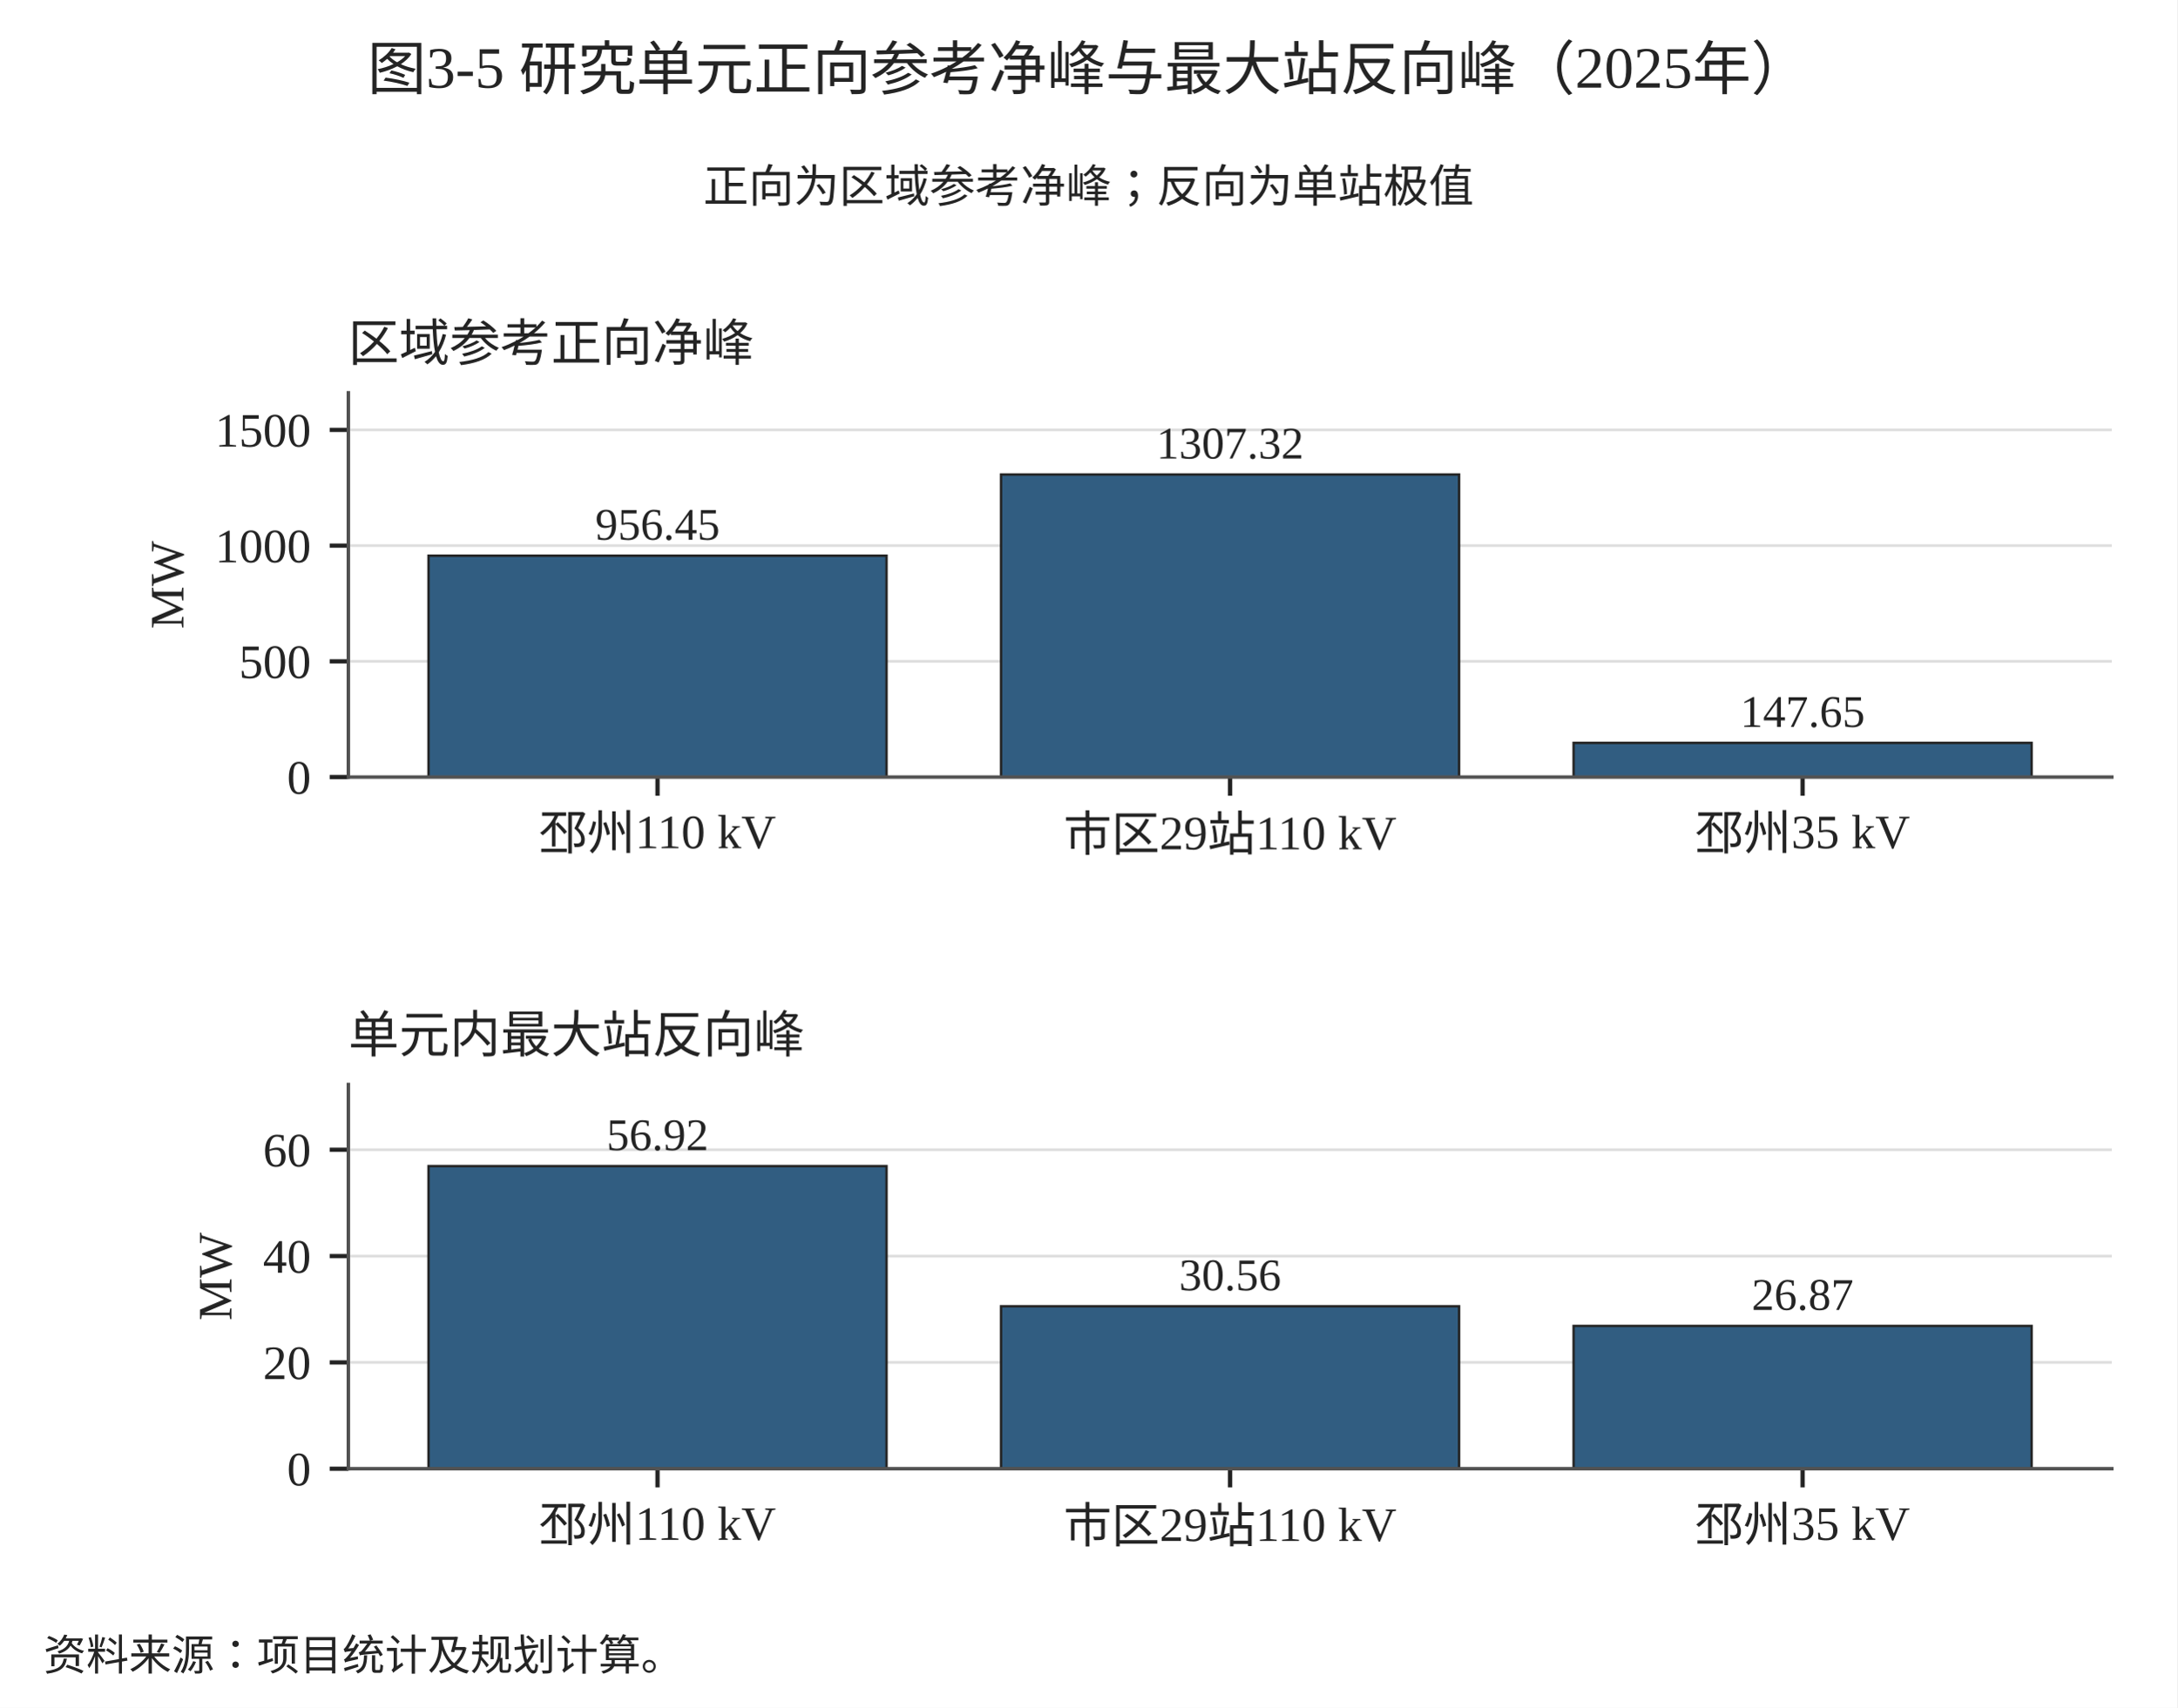
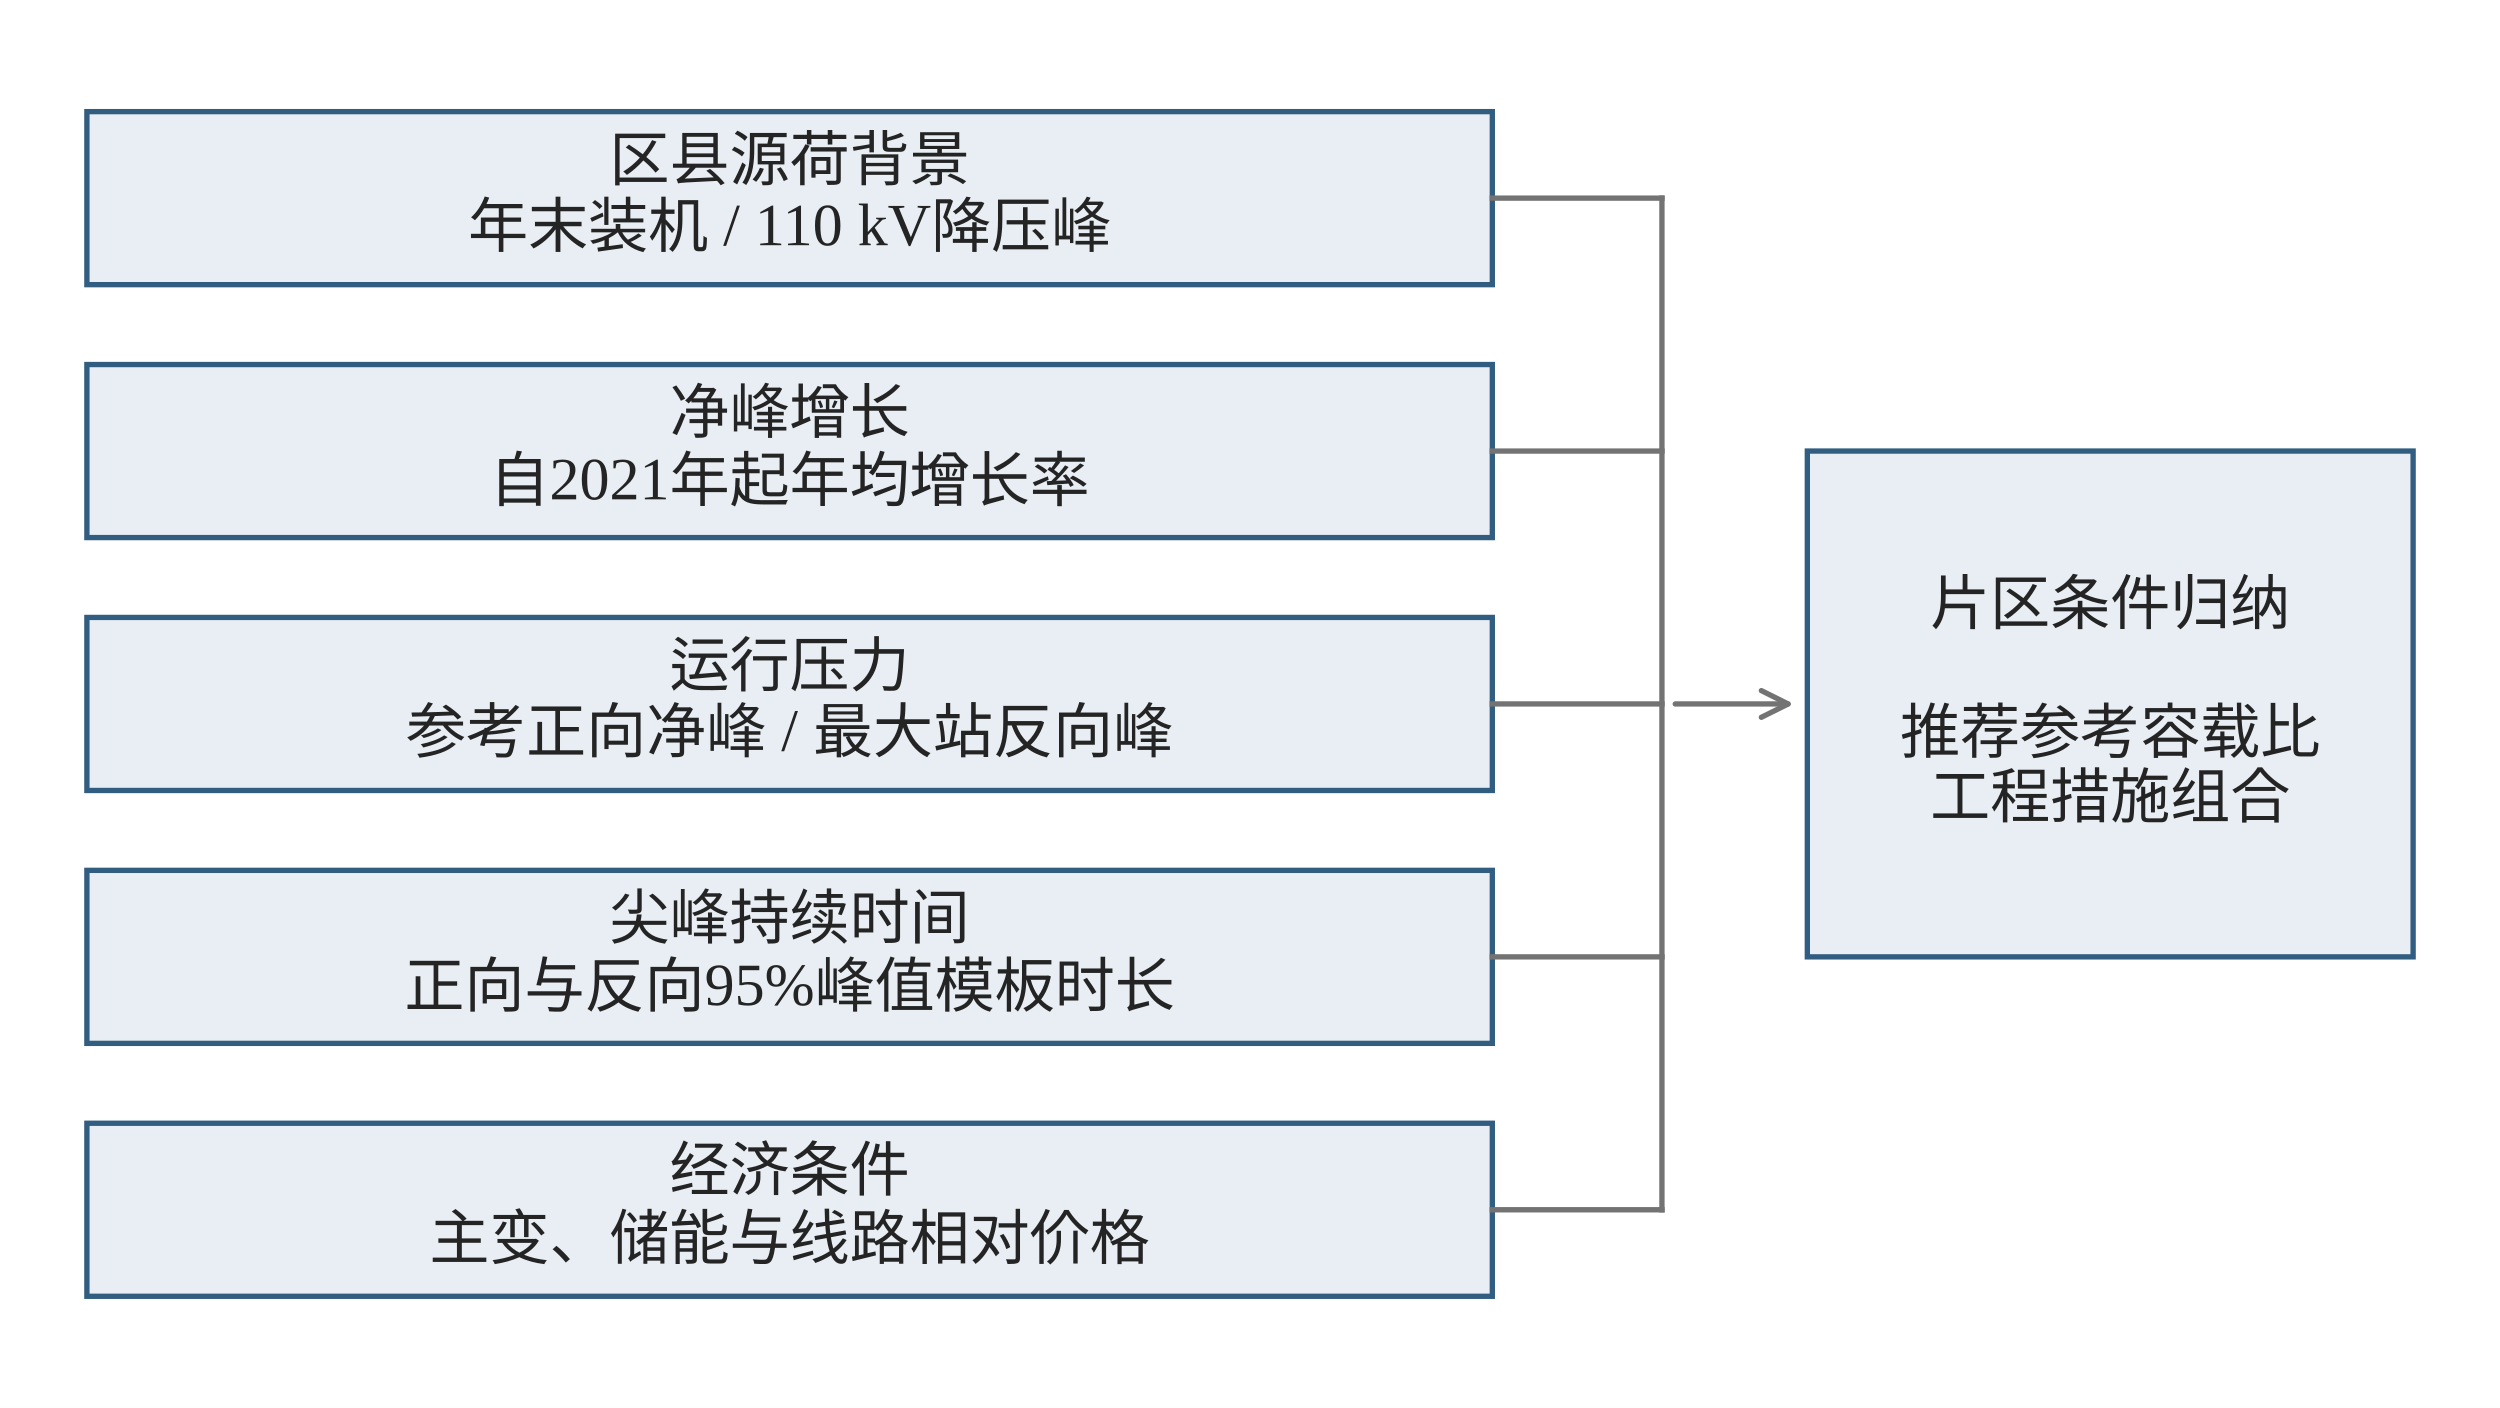
- <svg xmlns="http://www.w3.org/2000/svg" xmlns:xlink="http://www.w3.org/1999/xlink" width="408.189pt" height="320.315pt" viewBox="0 0 408.189 320.315" version="1.1">
+ <svg xmlns="http://www.w3.org/2000/svg" width="374.808pt" height="211.079pt" viewBox="0 0 374.808 211.079" version="1.1">
  <defs>
    <style type="text/css">*{stroke-linejoin: round; stroke-linecap: butt}</style>
  </defs>
  <g id="figure_1">
    <g id="patch_1">
-       <path d="M 0 320.315  L 408.189 320.315  L 408.189 0  L 0 0  z " style="fill: #ffffff" />
+       <path d="M 0 211.079  L 374.808 211.079  L 374.808 0  L 0 0  z " style="fill: #ffffff" />
    </g>
    <g id="axes_1">
      <g id="patch_2">
-         <path d="M 65.31 145.743  L 395.943 145.743  L 395.943 73.672  L 65.31 73.672  z " style="fill: #ffffff" />
-       </g>
-       <g id="matplotlib.axis_1">
-         <g id="xtick_1">
-           <g id="line2d_1">
-             <defs>
-               <path id="m9910f74e6a" d="M 0 0  L 0 3.5  " style="stroke: #242424; stroke-width: 0.8" />
-             </defs>
-             <g>
-               <use xlink:href="#m9910f74e6a" x="123.278" y="145.743" style="fill: #242424; stroke: #242424; stroke-width: 0.8" />
-             </g>
-           </g>
-           <g id="text_1">
-             <text style="font-size: 9px; font-family: 'Times New Roman', 'Microsoft YaHei'; text-anchor: middle; fill: #242424" x="123.278" y="159.37" transform="rotate(-0 123.2784 159.3696)">邳州110 kV</text>
-           </g>
-         </g>
-         <g id="xtick_2">
-           <g id="line2d_2">
-             <g>
-               <use xlink:href="#m9910f74e6a" x="230.627" y="145.743" style="fill: #242424; stroke: #242424; stroke-width: 0.8" />
-             </g>
-           </g>
-           <g id="text_2">
-             <text style="font-size: 9px; font-family: 'Times New Roman', 'Microsoft YaHei'; text-anchor: middle; fill: #242424" x="230.627" y="159.582" transform="rotate(-0 230.6268 159.5819)">市区29站110 kV</text>
-           </g>
-         </g>
-         <g id="xtick_3">
-           <g id="line2d_3">
-             <g>
-               <use xlink:href="#m9910f74e6a" x="337.975" y="145.743" style="fill: #242424; stroke: #242424; stroke-width: 0.8" />
-             </g>
-           </g>
-           <g id="text_3">
-             <text style="font-size: 9px; font-family: 'Times New Roman', 'Microsoft YaHei'; text-anchor: middle; fill: #242424" x="337.975" y="159.37" transform="rotate(-0 337.9752 159.3696)">邳州35 kV</text>
-           </g>
-         </g>
-       </g>
-       <g id="matplotlib.axis_2">
-         <g id="ytick_1">
-           <g id="line2d_4">
-             <path d="M 65.31 145.743  L 395.943 145.743  " clip-path="url(#pabe15bb859)" style="fill: none; stroke: #dddddd; stroke-width: 0.5; stroke-linecap: square" />
-           </g>
-           <g id="line2d_5">
-             <defs>
-               <path id="m5da5a0197f" d="M 0 0  L -3.5 0  " style="stroke: #242424; stroke-width: 0.8" />
-             </defs>
-             <g>
-               <use xlink:href="#m5da5a0197f" x="65.31" y="145.743" style="fill: #242424; stroke: #242424; stroke-width: 0.8" />
-             </g>
-           </g>
-           <g id="text_4">
-             <text style="font-size: 9px; font-family: 'Times New Roman', 'Microsoft YaHei'; text-anchor: end; fill: #242424" x="58.31" y="148.868" transform="rotate(-0 58.31024 148.868)">0</text>
-           </g>
-         </g>
-         <g id="ytick_2">
-           <g id="line2d_6">
-             <path d="M 65.31 124.039  L 395.943 124.039  " clip-path="url(#pabe15bb859)" style="fill: none; stroke: #dddddd; stroke-width: 0.5; stroke-linecap: square" />
-           </g>
-           <g id="line2d_7">
-             <g>
-               <use xlink:href="#m5da5a0197f" x="65.31" y="124.039" style="fill: #242424; stroke: #242424; stroke-width: 0.8" />
-             </g>
-           </g>
-           <g id="text_5">
-             <text style="font-size: 9px; font-family: 'Times New Roman', 'Microsoft YaHei'; text-anchor: end; fill: #242424" x="58.31" y="127.164" transform="rotate(-0 58.31024 127.1637)">500</text>
-           </g>
-         </g>
-         <g id="ytick_3">
-           <g id="line2d_8">
-             <path d="M 65.31 102.335  L 395.943 102.335  " clip-path="url(#pabe15bb859)" style="fill: none; stroke: #dddddd; stroke-width: 0.5; stroke-linecap: square" />
-           </g>
-           <g id="line2d_9">
-             <g>
-               <use xlink:href="#m5da5a0197f" x="65.31" y="102.335" style="fill: #242424; stroke: #242424; stroke-width: 0.8" />
-             </g>
-           </g>
-           <g id="text_6">
-             <text style="font-size: 9px; font-family: 'Times New Roman', 'Microsoft YaHei'; text-anchor: end; fill: #242424" x="58.31" y="105.459" transform="rotate(-0 58.31024 105.4594)">1000</text>
-           </g>
-         </g>
-         <g id="ytick_4">
-           <g id="line2d_10">
-             <path d="M 65.31 80.63  L 395.943 80.63  " clip-path="url(#pabe15bb859)" style="fill: none; stroke: #dddddd; stroke-width: 0.5; stroke-linecap: square" />
-           </g>
-           <g id="line2d_11">
-             <g>
-               <use xlink:href="#m5da5a0197f" x="65.31" y="80.63" style="fill: #242424; stroke: #242424; stroke-width: 0.8" />
-             </g>
-           </g>
-           <g id="text_7">
-             <text style="font-size: 9px; font-family: 'Times New Roman', 'Microsoft YaHei'; text-anchor: end; fill: #242424" x="58.31" y="83.755" transform="rotate(-0 58.31024 83.75511)">1500</text>
-           </g>
-         </g>
-         <g id="text_8">
-           <text style="font-size: 9px; font-family: 'Times New Roman', 'Microsoft YaHei'; text-anchor: middle; fill: #242424" x="34.385" y="109.708" transform="rotate(-90 34.38508 109.7079)">MW</text>
-         </g>
+         <path d="M 13.026 42.678  L 223.733 42.678  L 223.733 16.736  L 13.026 16.736  z " clip-path="url(#pd636639c3e)" style="fill: #e8eef3; stroke: #315d81; stroke-width: 0.8; stroke-linejoin: miter" />
      </g>
      <g id="patch_3">
-         <path d="M 80.339 145.743  L 166.218 145.743  L 166.218 104.225  L 80.339 104.225  z " clip-path="url(#pabe15bb859)" style="fill: #315d81; stroke: #242424; stroke-width: 0.45; stroke-linejoin: miter" />
+         <path d="M 13.026 80.595  L 223.733 80.595  L 223.733 54.652  L 13.026 54.652  z " clip-path="url(#pd636639c3e)" style="fill: #e8eef3; stroke: #315d81; stroke-width: 0.8; stroke-linejoin: miter" />
      </g>
      <g id="patch_4">
-         <path d="M 187.687 145.743  L 273.566 145.743  L 273.566 88.995  L 187.687 88.995  z " clip-path="url(#pabe15bb859)" style="fill: #315d81; stroke: #242424; stroke-width: 0.45; stroke-linejoin: miter" />
+         <path d="M 13.026 118.511  L 223.733 118.511  L 223.733 92.568  L 13.026 92.568  z " clip-path="url(#pd636639c3e)" style="fill: #e8eef3; stroke: #315d81; stroke-width: 0.8; stroke-linejoin: miter" />
      </g>
      <g id="patch_5">
-         <path d="M 295.036 145.743  L 380.915 145.743  L 380.915 139.334  L 295.036 139.334  z " clip-path="url(#pabe15bb859)" style="fill: #315d81; stroke: #242424; stroke-width: 0.45; stroke-linejoin: miter" />
+         <path d="M 13.026 156.427  L 223.733 156.427  L 223.733 130.484  L 13.026 130.484  z " clip-path="url(#pd636639c3e)" style="fill: #e8eef3; stroke: #315d81; stroke-width: 0.8; stroke-linejoin: miter" />
      </g>
      <g id="patch_6">
-         <path d="M 65.31 145.743  L 65.31 73.672  " style="fill: none; stroke: #525252; stroke-width: 0.65; stroke-linejoin: miter; stroke-linecap: square" />
+         <path d="M 13.026 194.343  L 223.733 194.343  L 223.733 168.401  L 13.026 168.401  z " clip-path="url(#pd636639c3e)" style="fill: #e8eef3; stroke: #315d81; stroke-width: 0.8; stroke-linejoin: miter" />
      </g>
      <g id="patch_7">
-         <path d="M 65.31 145.743  L 395.943 145.743  " style="fill: none; stroke: #525252; stroke-width: 0.65; stroke-linejoin: miter; stroke-linecap: square" />
+         <path d="M 251.161 105.54  Q 260.063 105.54 268.07 105.54  " clip-path="url(#pd636639c3e)" style="fill: none; stroke: #737373; stroke-width: 0.8; stroke-linecap: round" />
+         <path d="M 264.07 103.54  L 268.07 105.54  L 264.07 107.54  " clip-path="url(#pd636639c3e)" style="fill: none; stroke: #737373; stroke-width: 0.8; stroke-linecap: round" />
      </g>
-       <g id="text_9">
-         <text style="font-size: 8.5px; font-family: 'Times New Roman', 'Microsoft YaHei'; text-anchor: middle; fill: #242424" x="123.278" y="101.225" transform="rotate(-0 123.2784 101.2252)">956.45</text>
+       <g id="patch_8">
+         <path d="M 270.96 143.456  L 361.782 143.456  L 361.782 67.623  L 270.96 67.623  z " clip-path="url(#pd636639c3e)" style="fill: #e8eef3; stroke: #315d81; stroke-width: 0.8; stroke-linejoin: miter" />
      </g>
-       <g id="text_10">
-         <text style="font-size: 8.5px; font-family: 'Times New Roman', 'Microsoft YaHei'; text-anchor: middle; fill: #242424" x="230.627" y="85.995" transform="rotate(-0 230.6268 85.99459)">1307.32</text>
+       <g id="line2d_1">
+         <path d="M 223.733 29.707  L 249.163 29.707  " clip-path="url(#pd636639c3e)" style="fill: none; stroke: #737373; stroke-width: 0.8; stroke-linecap: square" />
      </g>
-       <g id="text_11">
-         <text style="font-size: 8.5px; font-family: 'Times New Roman', 'Microsoft YaHei'; text-anchor: middle; fill: #242424" x="337.975" y="136.334" transform="rotate(-0 337.9752 136.334)">147.65</text>
+       <g id="line2d_2">
+         <path d="M 223.733 67.623  L 249.163 67.623  " clip-path="url(#pd636639c3e)" style="fill: none; stroke: #737373; stroke-width: 0.8; stroke-linecap: square" />
      </g>
-       <g id="text_12">
-         <text style="font-size: 9.5px; font-family: 'Times New Roman', 'Microsoft YaHei'; text-anchor: start; fill: #242424" x="65.31" y="67.672" transform="rotate(-0 65.31024 67.67244)">区域参考正向净峰</text>
+       <g id="line2d_3">
+         <path d="M 223.733 105.54  L 249.163 105.54  " clip-path="url(#pd636639c3e)" style="fill: none; stroke: #737373; stroke-width: 0.8; stroke-linecap: square" />
      </g>
-     </g>
-     <g id="axes_2">
-       <g id="patch_8">
-         <path d="M 65.31 275.471  L 395.943 275.471  L 395.943 203.4  L 65.31 203.4  z " style="fill: #ffffff" />
+       <g id="line2d_4">
+         <path d="M 223.733 143.456  L 249.163 143.456  " clip-path="url(#pd636639c3e)" style="fill: none; stroke: #737373; stroke-width: 0.8; stroke-linecap: square" />
      </g>
-       <g id="matplotlib.axis_3">
-         <g id="xtick_4">
-           <g id="line2d_12">
-             <g>
-               <use xlink:href="#m9910f74e6a" x="123.278" y="275.471" style="fill: #242424; stroke: #242424; stroke-width: 0.8" />
-             </g>
-           </g>
-           <g id="text_13">
-             <text style="font-size: 9px; font-family: 'Times New Roman', 'Microsoft YaHei'; text-anchor: middle; fill: #242424" x="123.278" y="289.097" transform="rotate(-0 123.2784 289.0971)">邳州110 kV</text>
-           </g>
-         </g>
-         <g id="xtick_5">
-           <g id="line2d_13">
-             <g>
-               <use xlink:href="#m9910f74e6a" x="230.627" y="275.471" style="fill: #242424; stroke: #242424; stroke-width: 0.8" />
-             </g>
-           </g>
-           <g id="text_14">
-             <text style="font-size: 9px; font-family: 'Times New Roman', 'Microsoft YaHei'; text-anchor: middle; fill: #242424" x="230.627" y="289.309" transform="rotate(-0 230.6268 289.3095)">市区29站110 kV</text>
-           </g>
-         </g>
-         <g id="xtick_6">
-           <g id="line2d_14">
-             <g>
-               <use xlink:href="#m9910f74e6a" x="337.975" y="275.471" style="fill: #242424; stroke: #242424; stroke-width: 0.8" />
-             </g>
-           </g>
-           <g id="text_15">
-             <text style="font-size: 9px; font-family: 'Times New Roman', 'Microsoft YaHei'; text-anchor: middle; fill: #242424" x="337.975" y="289.097" transform="rotate(-0 337.9752 289.0971)">邳州35 kV</text>
-           </g>
-         </g>
+       <g id="line2d_5">
+         <path d="M 223.733 181.372  L 249.163 181.372  " clip-path="url(#pd636639c3e)" style="fill: none; stroke: #737373; stroke-width: 0.8; stroke-linecap: square" />
      </g>
-       <g id="matplotlib.axis_4">
-         <g id="ytick_5">
-           <g id="line2d_15">
-             <path d="M 65.31 275.471  L 395.943 275.471  " clip-path="url(#p78f84213fb)" style="fill: none; stroke: #dddddd; stroke-width: 0.5; stroke-linecap: square" />
-           </g>
-           <g id="line2d_16">
-             <g>
-               <use xlink:href="#m5da5a0197f" x="65.31" y="275.471" style="fill: #242424; stroke: #242424; stroke-width: 0.8" />
-             </g>
-           </g>
-           <g id="text_16">
-             <text style="font-size: 9px; font-family: 'Times New Roman', 'Microsoft YaHei'; text-anchor: end; fill: #242424" x="58.31" y="278.596" transform="rotate(-0 58.31024 278.5956)">0</text>
-           </g>
-         </g>
-         <g id="ytick_6">
-           <g id="line2d_17">
-             <path d="M 65.31 255.531  L 395.943 255.531  " clip-path="url(#p78f84213fb)" style="fill: none; stroke: #dddddd; stroke-width: 0.5; stroke-linecap: square" />
-           </g>
-           <g id="line2d_18">
-             <g>
-               <use xlink:href="#m5da5a0197f" x="65.31" y="255.531" style="fill: #242424; stroke: #242424; stroke-width: 0.8" />
-             </g>
-           </g>
-           <g id="text_17">
-             <text style="font-size: 9px; font-family: 'Times New Roman', 'Microsoft YaHei'; text-anchor: end; fill: #242424" x="58.31" y="258.656" transform="rotate(-0 58.31024 258.6557)">20</text>
-           </g>
-         </g>
-         <g id="ytick_7">
-           <g id="line2d_19">
-             <path d="M 65.31 235.591  L 395.943 235.591  " clip-path="url(#p78f84213fb)" style="fill: none; stroke: #dddddd; stroke-width: 0.5; stroke-linecap: square" />
-           </g>
-           <g id="line2d_20">
-             <g>
-               <use xlink:href="#m5da5a0197f" x="65.31" y="235.591" style="fill: #242424; stroke: #242424; stroke-width: 0.8" />
-             </g>
-           </g>
-           <g id="text_18">
-             <text style="font-size: 9px; font-family: 'Times New Roman', 'Microsoft YaHei'; text-anchor: end; fill: #242424" x="58.31" y="238.716" transform="rotate(-0 58.31024 238.7159)">40</text>
-           </g>
-         </g>
-         <g id="ytick_8">
-           <g id="line2d_21">
-             <path d="M 65.31 215.651  L 395.943 215.651  " clip-path="url(#p78f84213fb)" style="fill: none; stroke: #dddddd; stroke-width: 0.5; stroke-linecap: square" />
-           </g>
-           <g id="line2d_22">
-             <g>
-               <use xlink:href="#m5da5a0197f" x="65.31" y="215.651" style="fill: #242424; stroke: #242424; stroke-width: 0.8" />
-             </g>
-           </g>
-           <g id="text_19">
-             <text style="font-size: 9px; font-family: 'Times New Roman', 'Microsoft YaHei'; text-anchor: end; fill: #242424" x="58.31" y="218.776" transform="rotate(-0 58.31024 218.7761)">60</text>
-           </g>
-         </g>
-         <g id="text_20">
-           <text style="font-size: 9px; font-family: 'Times New Roman', 'Microsoft YaHei'; text-anchor: middle; fill: #242424" x="43.385" y="239.435" transform="rotate(-90 43.38508 239.4354)">MW</text>
-         </g>
+       <g id="line2d_6">
+         <path d="M 249.163 181.372  L 249.163 29.707  " clip-path="url(#pd636639c3e)" style="fill: none; stroke: #737373; stroke-width: 0.8; stroke-linecap: square" />
      </g>
-       <g id="patch_9">
-         <path d="M 80.339 275.471  L 166.218 275.471  L 166.218 218.722  L 80.339 218.722  z " clip-path="url(#p78f84213fb)" style="fill: #315d81; stroke: #242424; stroke-width: 0.45; stroke-linejoin: miter" />
+       <g id="text_1">
+         <text style="font-size: 9px; font-family: 'Times New Roman', 'FZFangSong-Z02'; fill: #242424" transform="translate(91.37934 27.05687)">区县源荷背景</text>
+         <text style="font-size: 9px; font-family: 'Times New Roman', 'FZFangSong-Z02'; fill: #242424" transform="translate(70.17309 37.04996)">年末装机 / 110 kV降压峰</text>
      </g>
-       <g id="patch_10">
-         <path d="M 187.687 275.471  L 273.566 275.471  L 273.566 245.006  L 187.687 245.006  z " clip-path="url(#p78f84213fb)" style="fill: #315d81; stroke: #242424; stroke-width: 0.45; stroke-linejoin: miter" />
+       <g id="text_2">
+         <text style="font-size: 9px; font-family: 'Times New Roman', 'FZFangSong-Z02'; fill: #242424" transform="translate(100.3793 64.93793)">净峰增长</text>
+         <text style="font-size: 9px; font-family: 'Times New Roman', 'FZFangSong-Z02'; fill: #242424" transform="translate(73.37934 75.14196)">自2021年起年均增长率</text>
      </g>
-       <g id="patch_11">
-         <path d="M 295.036 275.471  L 380.915 275.471  L 380.915 248.682  L 295.036 248.682  z " clip-path="url(#p78f84213fb)" style="fill: #315d81; stroke: #242424; stroke-width: 0.45; stroke-linejoin: miter" />
+       <g id="text_3">
+         <text style="font-size: 9px; font-family: 'Times New Roman', 'FZFangSong-Z02'; fill: #242424" transform="translate(100.3793 102.9139)">运行压力</text>
+         <text style="font-size: 9px; font-family: 'Times New Roman', 'FZFangSong-Z02'; fill: #242424" transform="translate(60.87918 112.8226)">参考正向净峰 / 最大站反向峰</text>
      </g>
-       <g id="patch_12">
-         <path d="M 65.31 275.471  L 65.31 203.4  " style="fill: none; stroke: #525252; stroke-width: 0.65; stroke-linejoin: miter; stroke-linecap: square" />
+       <g id="text_4">
+         <text style="font-size: 9px; font-family: 'Times New Roman', 'FZFangSong-Z02'; fill: #242424" transform="translate(91.37934 140.7528)">尖峰持续时间</text>
+         <text style="font-size: 9px; font-family: 'Times New Roman', 'FZFangSong-Z02'; fill: #242424" transform="translate(60.63098 150.9568)">正向与反向95%峰值模板时长</text>
      </g>
-       <g id="patch_13">
-         <path d="M 65.31 275.471  L 395.943 275.471  " style="fill: none; stroke: #525252; stroke-width: 0.65; stroke-linejoin: miter; stroke-linecap: square" />
+       <g id="text_5">
+         <text style="font-size: 9px; font-family: 'Times New Roman', 'FZFangSong-Z02'; fill: #242424" transform="translate(100.3793 178.5425)">经济条件</text>
+         <text style="font-size: 9px; font-family: 'Times New Roman', 'FZFangSong-Z02'; fill: #242424" transform="translate(64.37934 188.7887)">主变、储能与线路相对价格</text>
      </g>
-       <g id="text_21">
-         <text style="font-size: 8.5px; font-family: 'Times New Roman', 'Microsoft YaHei'; text-anchor: middle; fill: #242424" x="123.278" y="215.722" transform="rotate(-0 123.2784 215.7222)">56.92</text>
+       <g id="text_6">
+         <text style="font-size: 9px; font-family: 'Times New Roman', 'FZFangSong-Z02'; fill: #242424" transform="translate(289.3714 93.60243)">片区条件归纳</text>
+         <text style="font-size: 9px; font-family: 'Times New Roman', 'FZFangSong-Z02'; fill: #242424" transform="translate(316.3714 103.0268)" />
+         <text style="font-size: 9px; font-family: 'Times New Roman', 'FZFangSong-Z02'; fill: #242424" transform="translate(284.8714 112.8934)">推荐参考容载比</text>
+         <text style="font-size: 9px; font-family: 'Times New Roman', 'FZFangSong-Z02'; fill: #242424" transform="translate(289.3714 122.5912)">工程措施组合</text>
      </g>
-       <g id="text_22">
-         <text style="font-size: 8.5px; font-family: 'Times New Roman', 'Microsoft YaHei'; text-anchor: middle; fill: #242424" x="230.627" y="242.006" transform="rotate(-0 230.6268 242.0061)">30.56</text>
-       </g>
-       <g id="text_23">
-         <text style="font-size: 8.5px; font-family: 'Times New Roman', 'Microsoft YaHei'; text-anchor: middle; fill: #242424" x="337.975" y="245.682" transform="rotate(-0 337.9752 245.6817)">26.87</text>
-       </g>
-       <g id="text_24">
-         <text style="font-size: 9.5px; font-family: 'Times New Roman', 'Microsoft YaHei'; text-anchor: start; fill: #242424" x="65.31" y="197.4" transform="rotate(-0 65.31024 197.4)">单元内最大站反向峰</text>
-       </g>
-     </g>
-     <g id="text_25">
-       <text style="font-size: 11px; font-family: 'Times New Roman', 'Microsoft YaHei'; text-anchor: middle; fill: #242424" x="204.094" y="16.789" transform="rotate(-0 204.0945 16.78897)">图3-5 研究单元正向参考净峰与最大站反向峰（2025年）</text>
-     </g>
-     <g id="text_26">
-       <text style="font-size: 8.5px; font-family: 'Times New Roman', 'Microsoft YaHei'; text-anchor: middle; fill: #242424" x="204.094" y="37.915" transform="rotate(-0 204.0945 37.91462)">正向为区域参考净峰；反向为单站极值</text>
-     </g>
-     <g id="text_27">
-       <text style="font-size: 8px; font-family: 'Times New Roman', 'Microsoft YaHei'; text-anchor: start; fill: #242424" x="8.164" y="313.268" transform="rotate(-0 8.16378 313.268)">资料来源：项目统计及规划计算。</text>
    </g>
  </g>
  <defs>
-     <clipPath id="pabe15bb859">
-       <rect x="65.31" y="73.672" width="330.633" height="72.071" />
-     </clipPath>
-     <clipPath id="p78f84213fb">
-       <rect x="65.31" y="203.4" width="330.633" height="72.071" />
+     <clipPath id="pd636639c3e">
+       <rect x="5.76" y="5.76" width="363.288" height="199.559" />
    </clipPath>
  </defs>
</svg>
